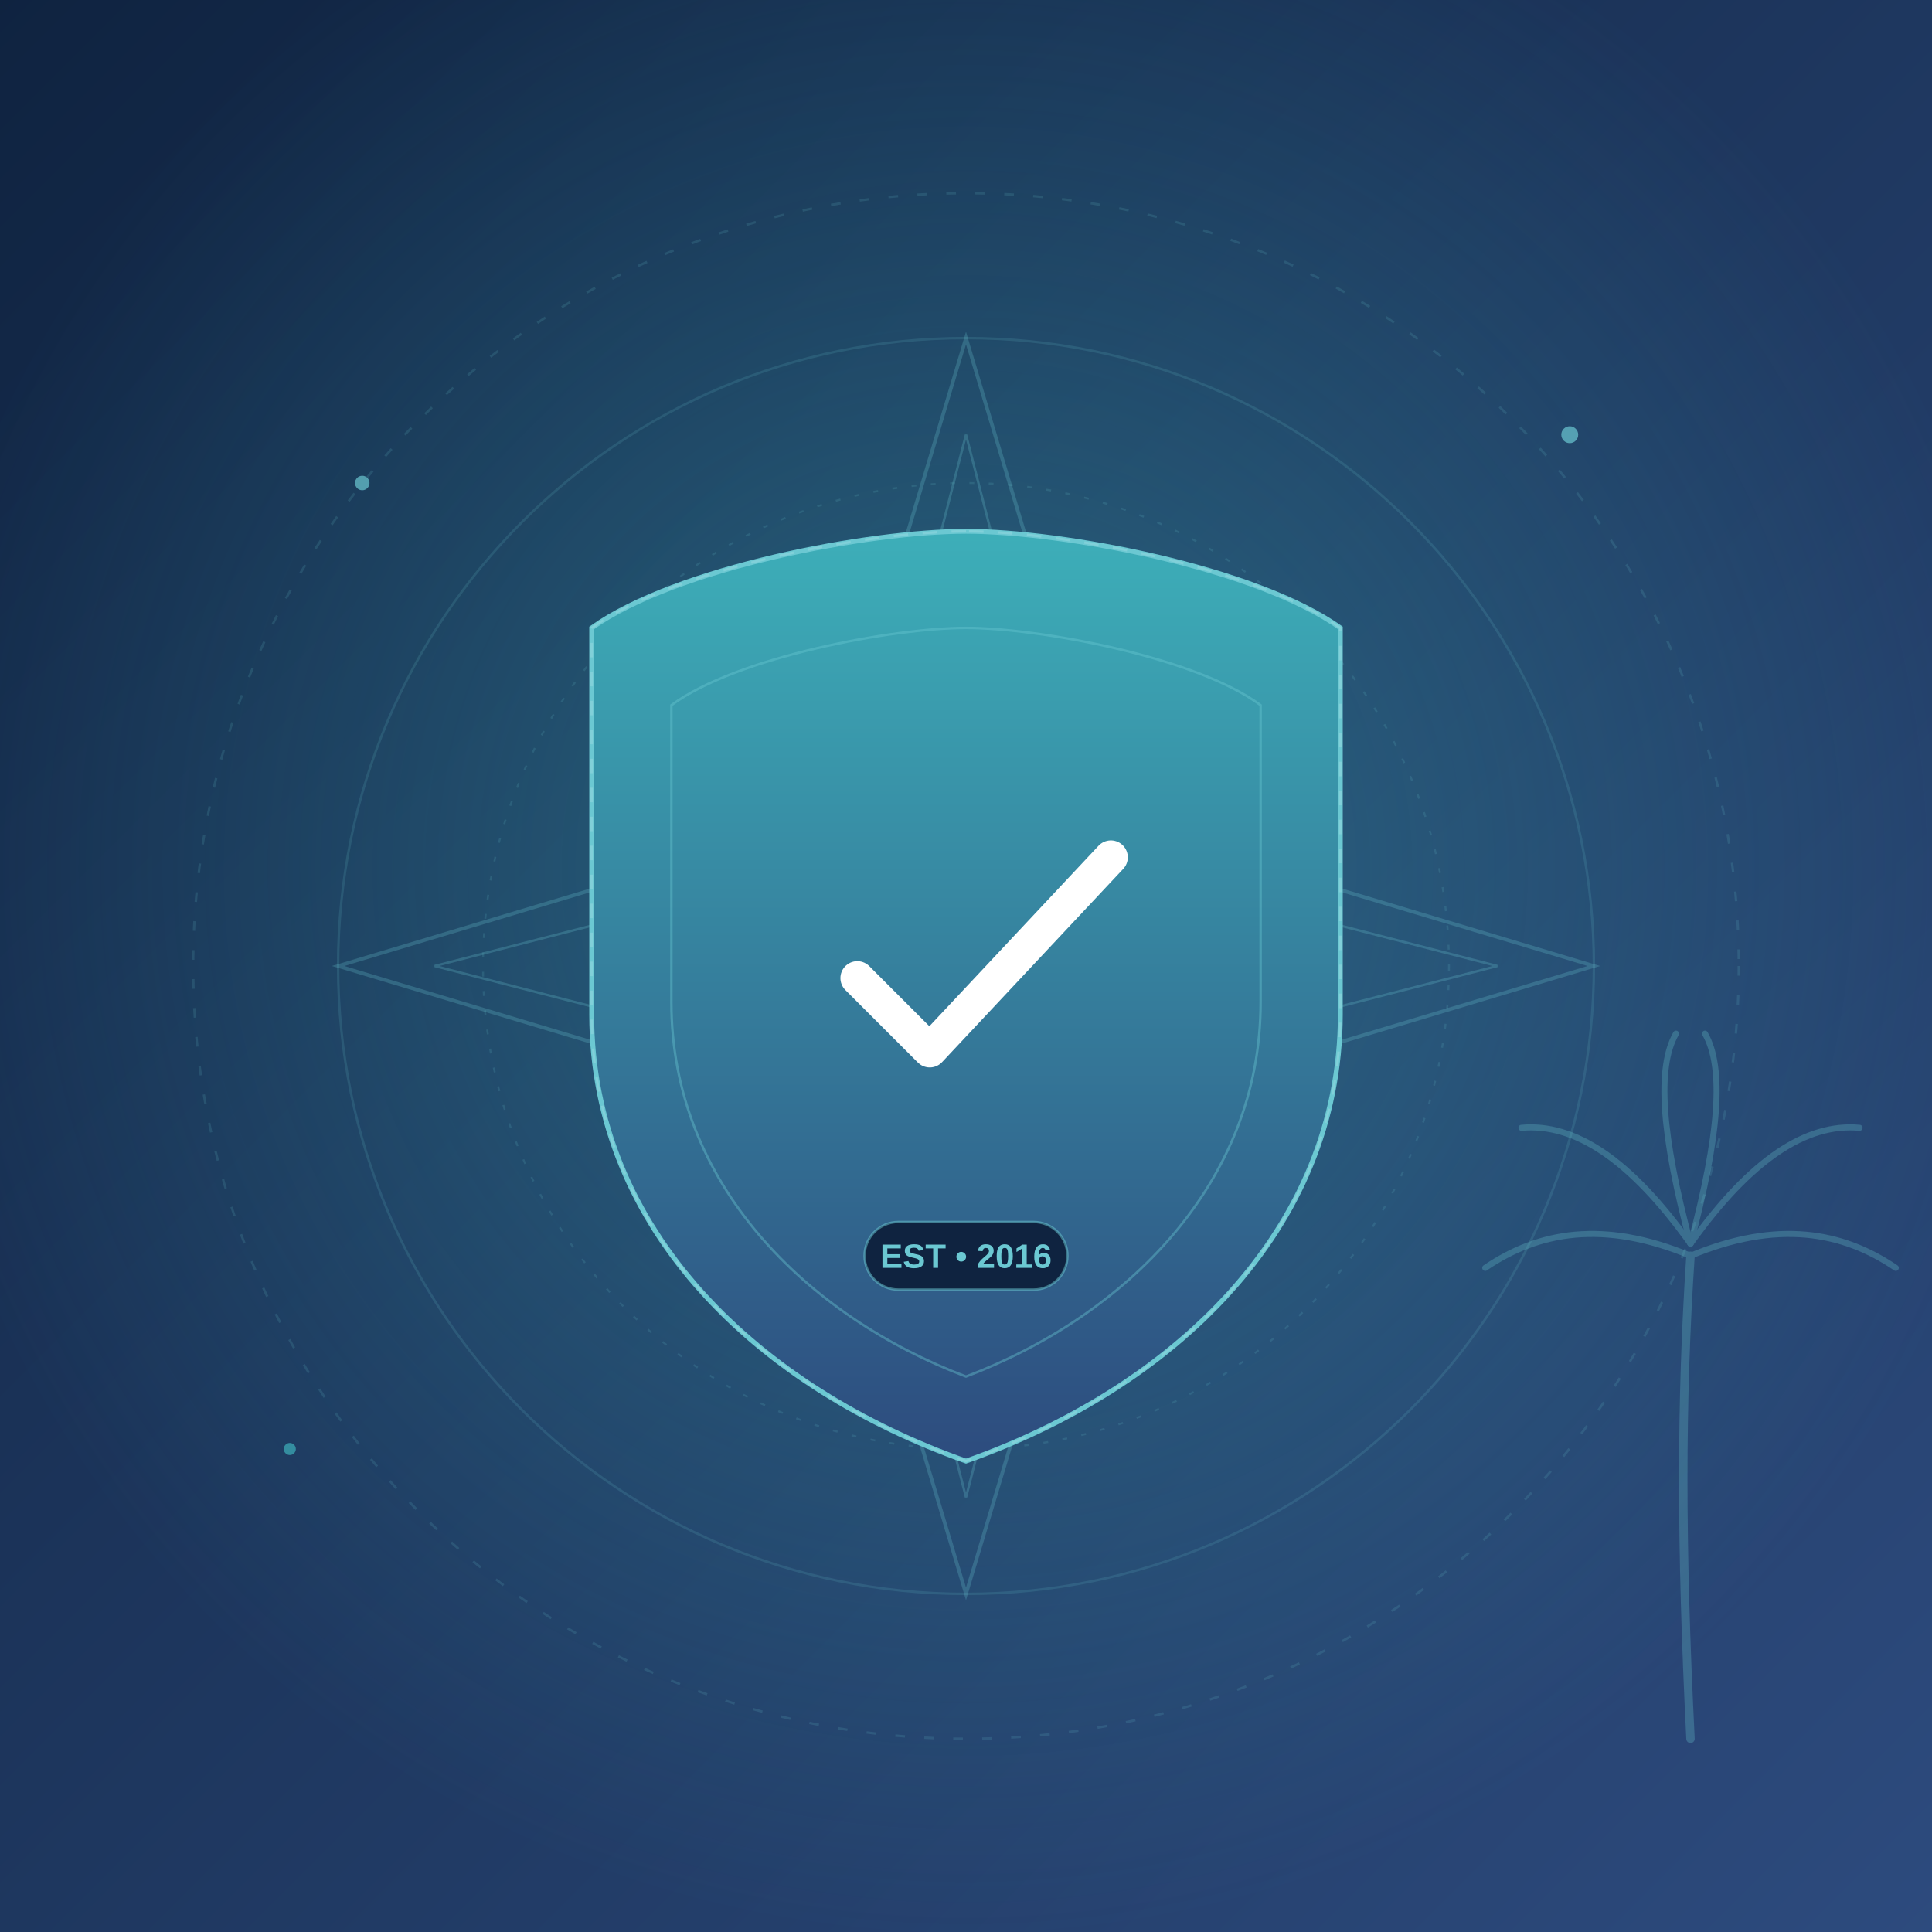
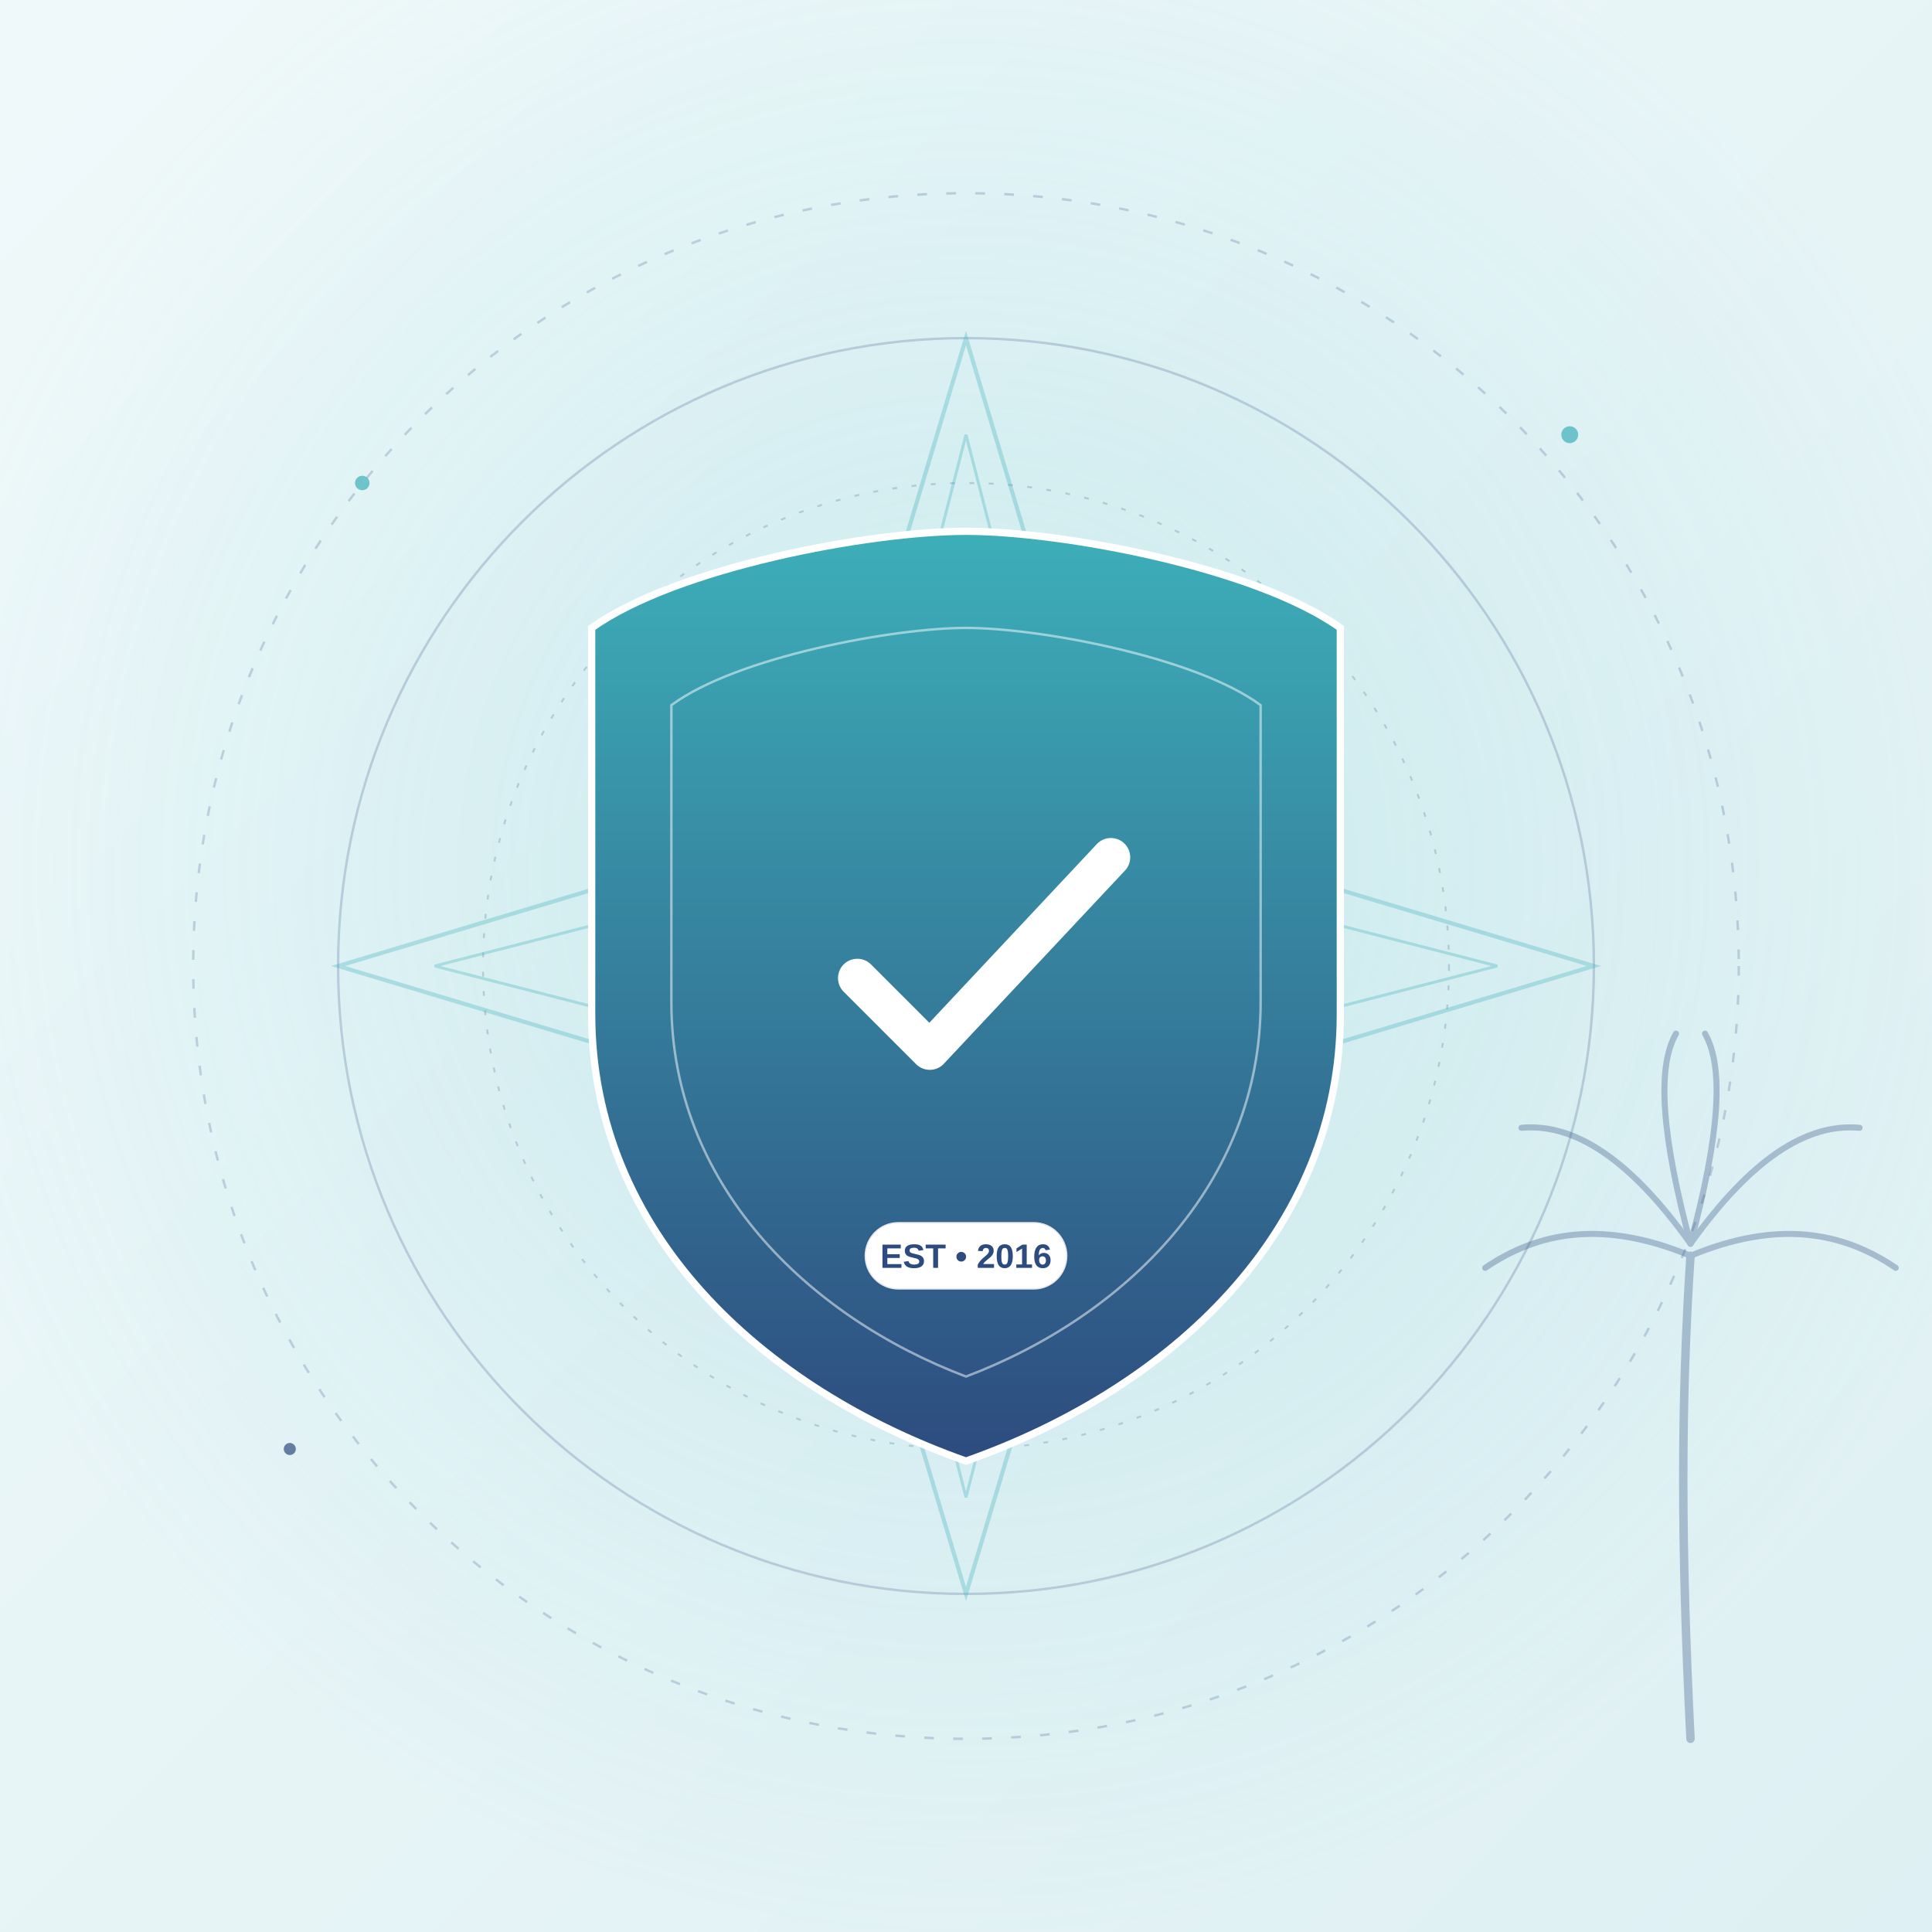
<svg xmlns="http://www.w3.org/2000/svg" viewBox="0 0 800 800" preserveAspectRatio="xMidYMid slice">
  <defs>
    <linearGradient id="tsBg" x1="0" y1="0" x2="1" y2="1">
-       <stop offset="0%" stop-color="#0F2340" />
-       <stop offset="100%" stop-color="#2D4B7E" />
+       <stop offset="0%" stop-color="#F0F9FA" />
+       <stop offset="100%" stop-color="#DEF0F3" />
    </linearGradient>
    <linearGradient id="tsShield" x1="0" y1="0" x2="0" y2="1">
      <stop offset="0%" stop-color="#3DAFB9" />
      <stop offset="100%" stop-color="#2D4B7E" />
    </linearGradient>
    <radialGradient id="tsGlow" cx="50%" cy="45%" r="55%">
-       <stop offset="0%" stop-color="#3DAFB9" stop-opacity="0.4" />
-       <stop offset="100%" stop-color="#3DAFB9" stop-opacity="0" />
+       <stop offset="0%" stop-color="#6BC8D2" stop-opacity="0.25" />
+       <stop offset="100%" stop-color="#6BC8D2" stop-opacity="0" />
    </radialGradient>
  </defs>
  <rect width="800" height="800" fill="url(#tsBg)" />
  <rect width="800" height="800" fill="url(#tsGlow)" />
-   <g transform="translate(400 400)" opacity="0.15" fill="none" stroke="#6BC8D2">
+   <g transform="translate(400 400)" opacity="0.22" fill="none" stroke="#2D4B7E">
    <circle r="320" stroke-width="1" stroke-dasharray="4 8" />
    <circle r="260" stroke-width="1" />
    <circle r="200" stroke-width="0.8" stroke-dasharray="2 6" />
  </g>
-   <g transform="translate(400 400)" opacity="0.25">
-     <path d="M0,-260 L60,-60 L260,0 L60,60 L0,260 L-60,60 L-260,0 L-60,-60 Z" fill="none" stroke="#6BC8D2" stroke-width="1.5" />
-     <path d="M0,-220 L45,-45 L220,0 L45,45 L0,220 L-45,45 L-220,0 L-45,-45 Z" fill="none" stroke="#6BC8D2" stroke-width="1" />
+   <g transform="translate(400 400)" opacity="0.32">
+     <path d="M0,-260 L60,-60 L260,0 L60,60 L0,260 L-60,60 L-260,0 L-60,-60 Z" fill="none" stroke="#3DAFB9" stroke-width="1.7" />
+     <path d="M0,-220 L45,-45 L220,0 L45,45 L0,220 L-45,45 L-220,0 L-45,-45 Z" fill="none" stroke="#3DAFB9" stroke-width="1.2" />
  </g>
  <g transform="translate(400 400)">
-     <path d="M0,-180 C-40,-180 -120,-165 -155,-140 L-155,20 C-155,110 -85,175 0,205 C85,175 155,110 155,20 L155,-140 C120,-165 40,-180 0,-180 Z" fill="url(#tsShield)" stroke="#6BC8D2" stroke-width="2" />
-     <path d="M0,-180 C-40,-180 -120,-165 -155,-140 L-155,20 C-155,110 -85,175 0,205 C85,175 155,110 155,20 L155,-140 C120,-165 40,-180 0,-180 Z" fill="none" stroke="#fff" stroke-opacity="0.15" stroke-width="1" stroke-dasharray="6 6" />
-     <path d="M0,-140 C-30,-140 -95,-128 -122,-108 L-122,15 C-122,90 -66,145 0,170 C66,145 122,90 122,15 L122,-108 C95,-128 30,-140 0,-140 Z" fill="none" stroke="#6BC8D2" stroke-opacity="0.4" stroke-width="1" />
-     <path d="M-45,5 L-15,35 L60,-45" stroke="#fff" stroke-width="14" fill="none" stroke-linecap="round" stroke-linejoin="round" />
+     <path d="M0,-180 C-40,-180 -120,-165 -155,-140 L-155,20 C-155,110 -85,175 0,205 C85,175 155,110 155,20 L155,-140 C120,-165 40,-180 0,-180 Z" fill="url(#tsShield)" stroke="#FFFFFF" stroke-width="3" />
+     <path d="M0,-180 C-40,-180 -120,-165 -155,-140 L-155,20 C-155,110 -85,175 0,205 C85,175 155,110 155,20 L155,-140 C120,-165 40,-180 0,-180 Z" fill="none" stroke="#FFFFFF" stroke-opacity="0.3" stroke-width="1" stroke-dasharray="6 6" />
+     <path d="M0,-140 C-30,-140 -95,-128 -122,-108 L-122,15 C-122,90 -66,145 0,170 C66,145 122,90 122,15 L122,-108 C95,-128 30,-140 0,-140 Z" fill="none" stroke="#FFFFFF" stroke-opacity="0.5" stroke-width="1" />
+     <path d="M-45,5 L-15,35 L60,-45" stroke="#FFFFFF" stroke-width="16" fill="none" stroke-linecap="round" stroke-linejoin="round" />
    <g transform="translate(0 120)">
-       <rect x="-42" y="-14" width="84" height="28" rx="14" fill="#0F2340" stroke="#6BC8D2" stroke-opacity="0.5" />
-       <text x="0" y="5" text-anchor="middle" font-family="Arial" font-weight="800" font-size="14" fill="#6BC8D2">EST • 2016</text>
+       <rect x="-42" y="-14" width="84" height="28" rx="14" fill="#FFFFFF" stroke="#2D4B7E" stroke-opacity="0.15" />
+       <text x="0" y="5" text-anchor="middle" font-family="Arial" font-weight="800" font-size="14" fill="#2D4B7E">EST • 2016</text>
    </g>
  </g>
-   <g transform="translate(700 720)" opacity="0.28">
-     <path d="M0,0 C-4,-80 -4,-140 0,-200" stroke="#6BC8D2" stroke-width="3.5" fill="none" stroke-linecap="round" />
-     <path d="M0,-200 C-36,-215 -63,-210 -85,-195" stroke="#6BC8D2" stroke-width="2.5" fill="none" stroke-linecap="round" />
-     <path d="M0,-200 C36,-215 63,-210 85,-195" stroke="#6BC8D2" stroke-width="2.5" fill="none" stroke-linecap="round" />
-     <path d="M0,-205 C-25,-240 -48,-255 -70,-253" stroke="#6BC8D2" stroke-width="2.5" fill="none" stroke-linecap="round" />
-     <path d="M0,-205 C25,-240 48,-255 70,-253" stroke="#6BC8D2" stroke-width="2.5" fill="none" stroke-linecap="round" />
-     <path d="M0,-205 C-12,-250 -14,-278 -6,-292" stroke="#6BC8D2" stroke-width="2.5" fill="none" stroke-linecap="round" />
-     <path d="M0,-205 C12,-250 14,-278 6,-292" stroke="#6BC8D2" stroke-width="2.5" fill="none" stroke-linecap="round" />
+   <g transform="translate(700 720)" opacity="0.32">
+     <path d="M0,0 C-4,-80 -4,-140 0,-200" stroke="#2D4B7E" stroke-width="3.5" fill="none" stroke-linecap="round" />
+     <path d="M0,-200 C-36,-215 -63,-210 -85,-195" stroke="#2D4B7E" stroke-width="2.5" fill="none" stroke-linecap="round" />
+     <path d="M0,-200 C36,-215 63,-210 85,-195" stroke="#2D4B7E" stroke-width="2.5" fill="none" stroke-linecap="round" />
+     <path d="M0,-205 C-25,-240 -48,-255 -70,-253" stroke="#2D4B7E" stroke-width="2.5" fill="none" stroke-linecap="round" />
+     <path d="M0,-205 C25,-240 48,-255 70,-253" stroke="#2D4B7E" stroke-width="2.5" fill="none" stroke-linecap="round" />
+     <path d="M0,-205 C-12,-250 -14,-278 -6,-292" stroke="#2D4B7E" stroke-width="2.5" fill="none" stroke-linecap="round" />
+     <path d="M0,-205 C12,-250 14,-278 6,-292" stroke="#2D4B7E" stroke-width="2.5" fill="none" stroke-linecap="round" />
  </g>
  <g opacity="0.7">
-     <circle cx="150" cy="200" r="3" fill="#6BC8D2" />
-     <circle cx="650" cy="180" r="3.5" fill="#6BC8D2" />
-     <circle cx="120" cy="600" r="2.5" fill="#3DAFB9" />
+     <circle cx="150" cy="200" r="3" fill="#3DAFB9" />
+     <circle cx="650" cy="180" r="3.5" fill="#3DAFB9" />
+     <circle cx="120" cy="600" r="2.5" fill="#2D4B7E" />
  </g>
</svg>
